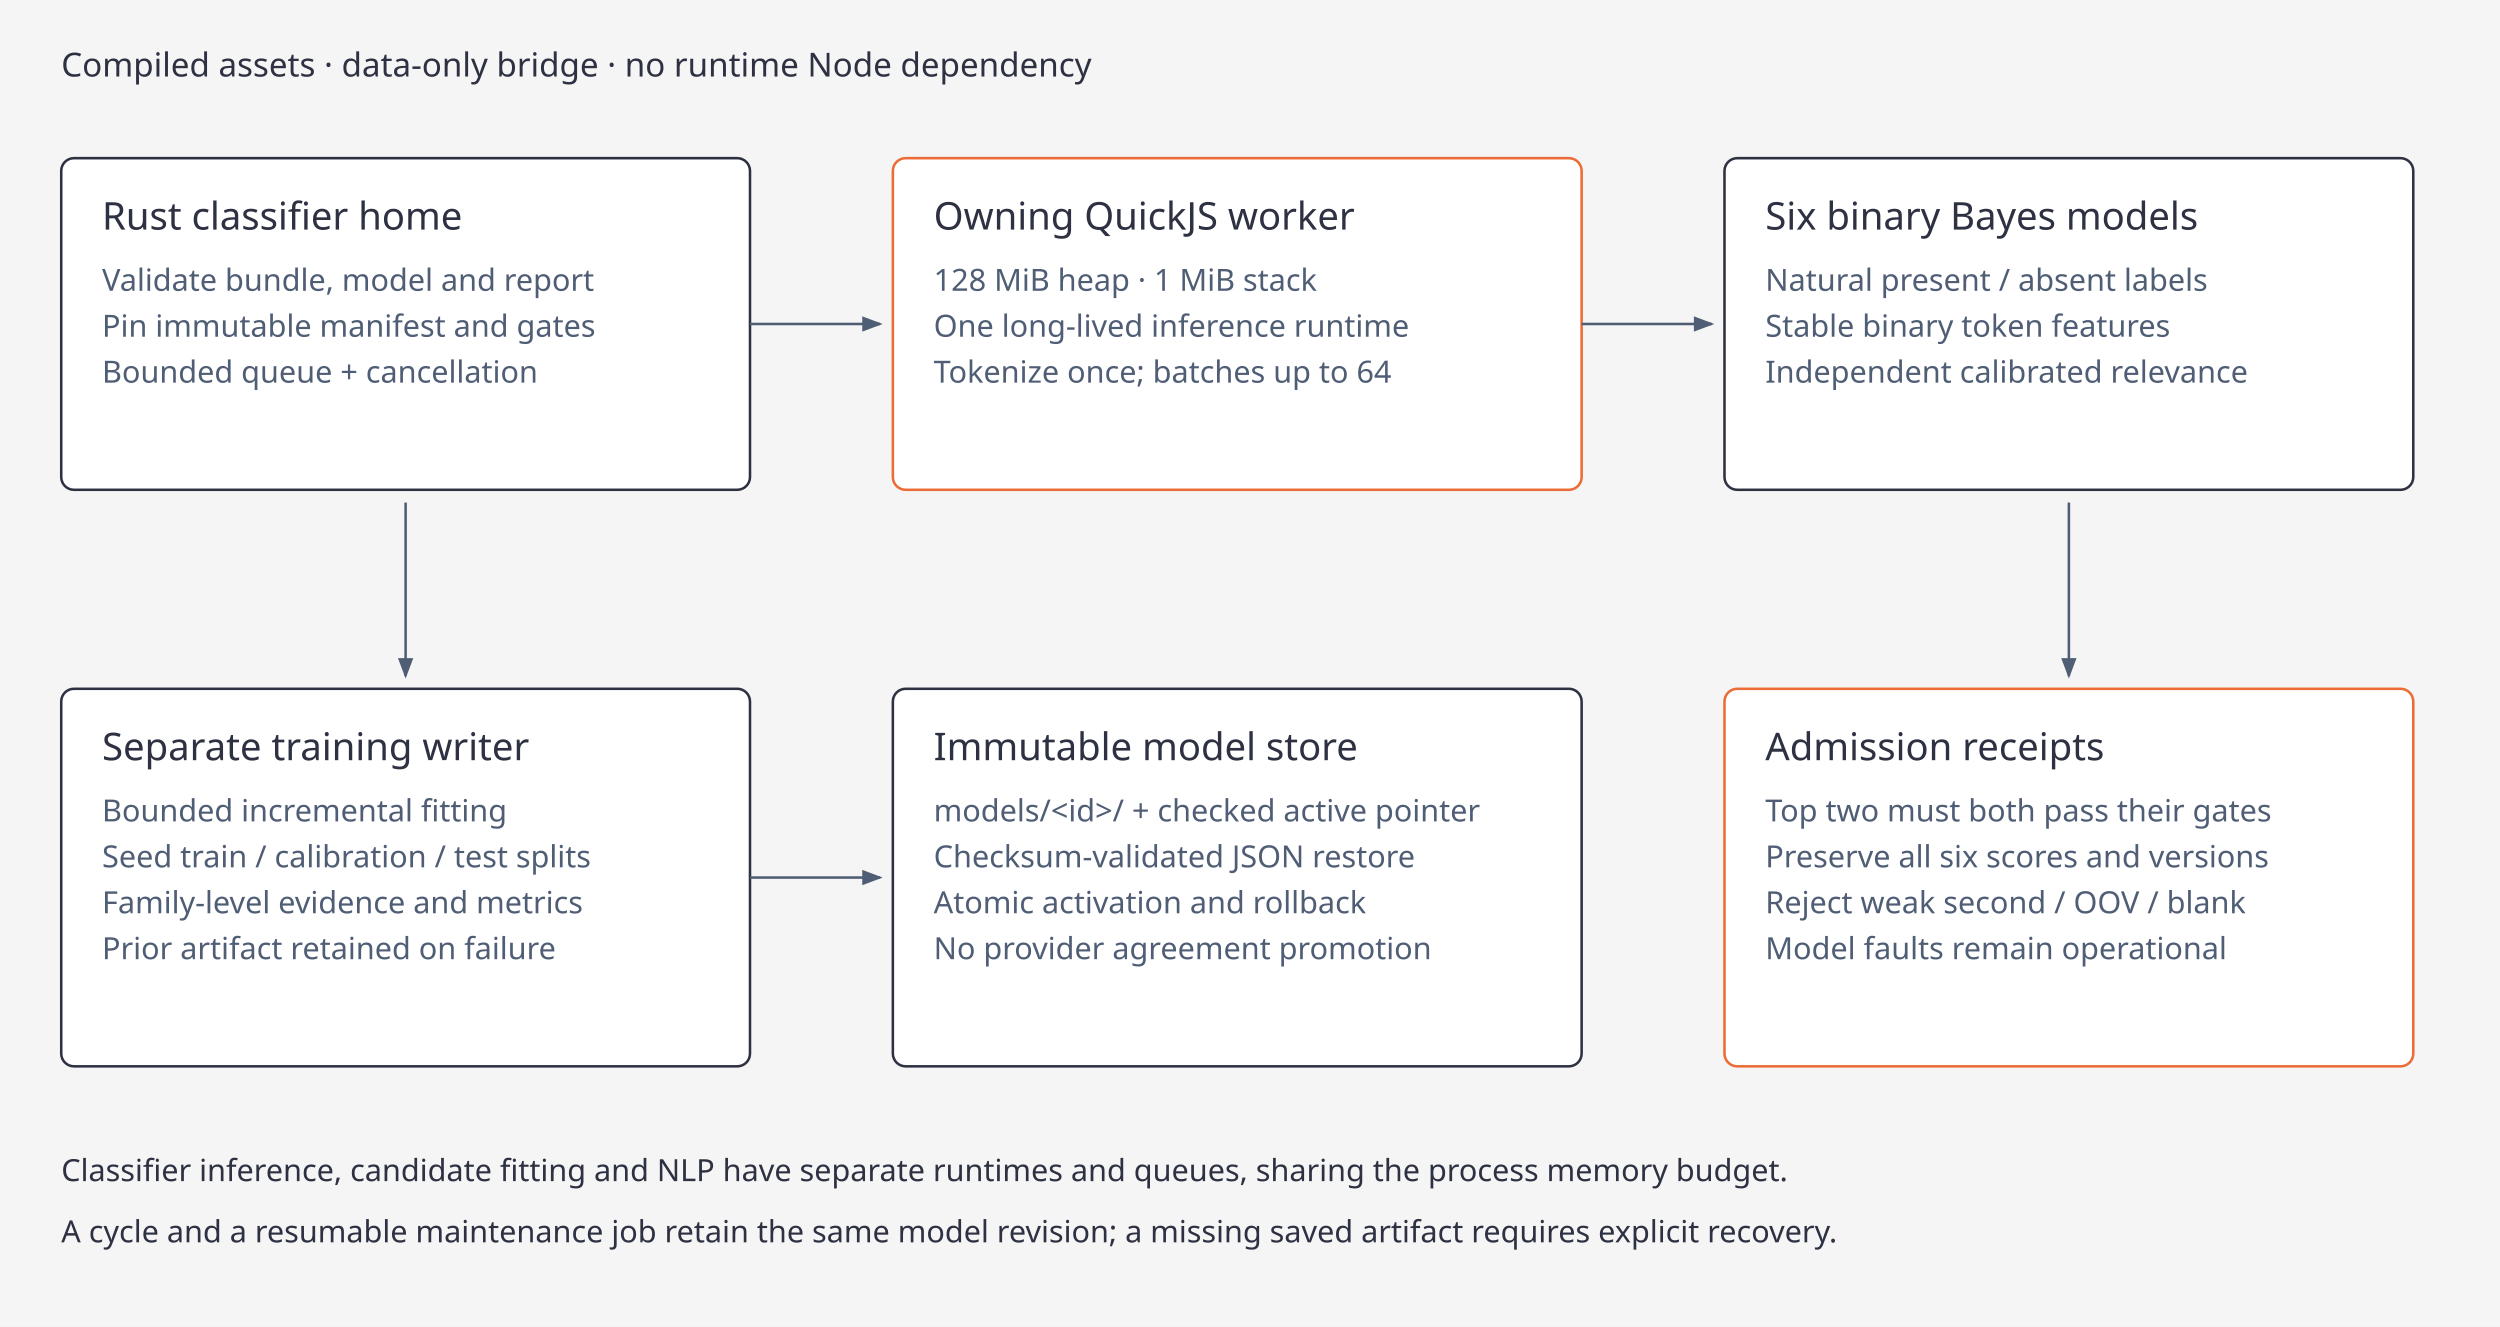
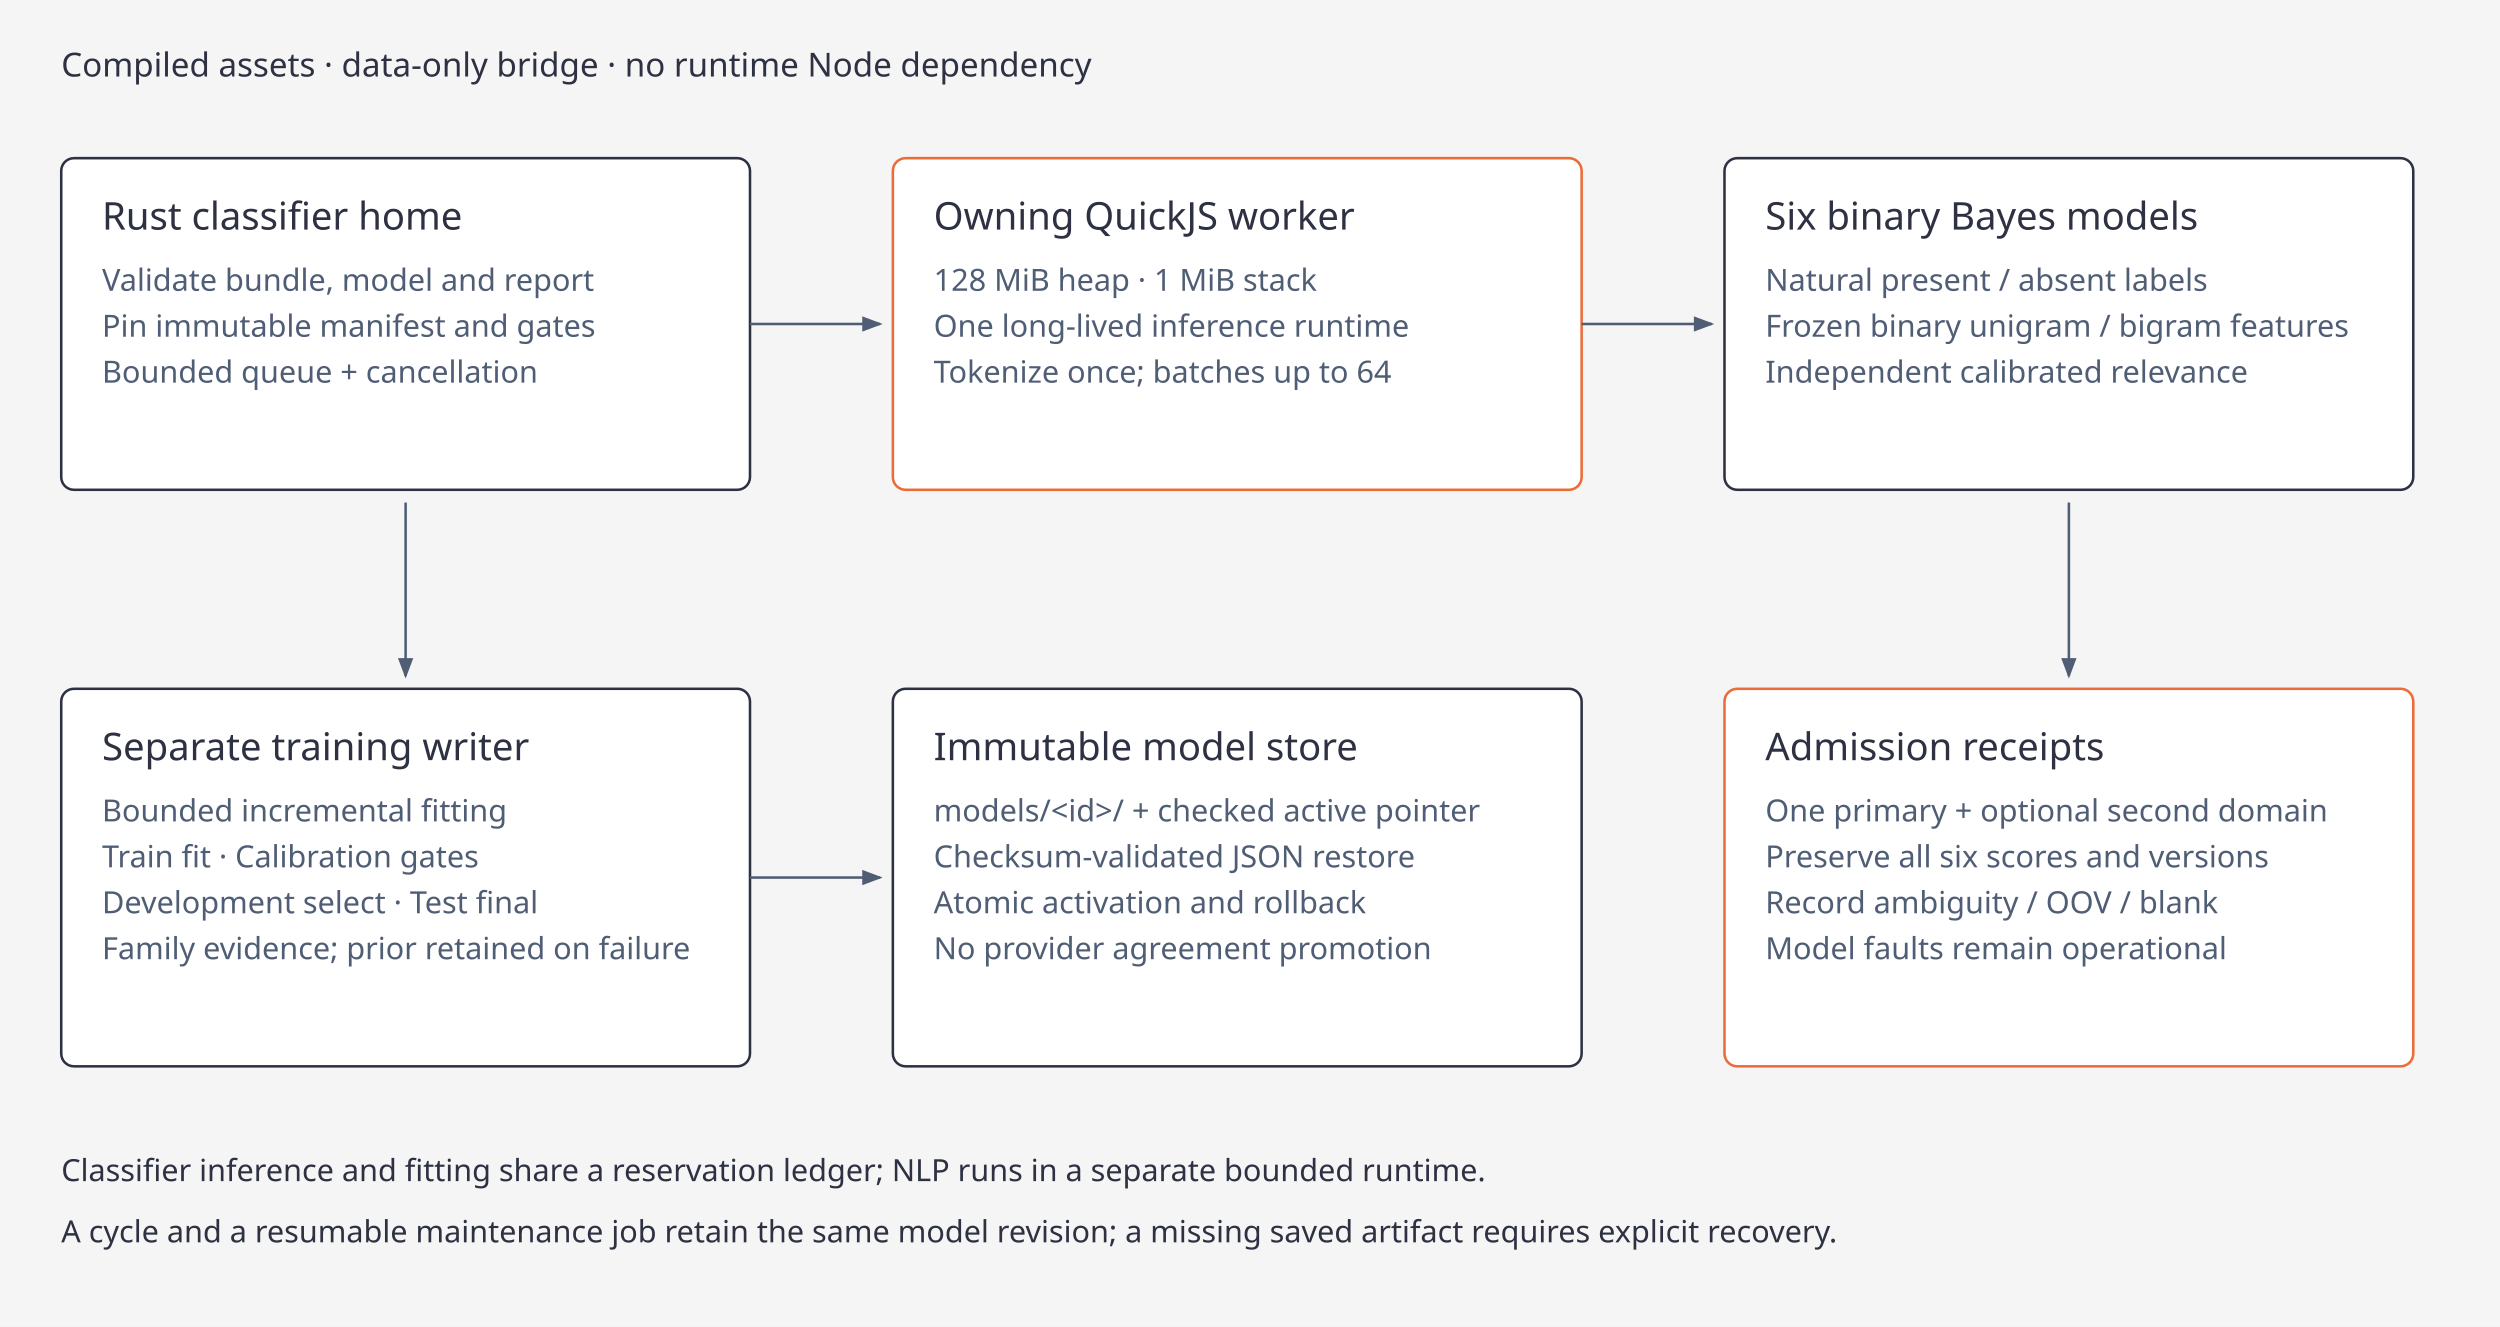
<svg xmlns="http://www.w3.org/2000/svg" role="img" aria-labelledby="classifier-runtime-title classifier-runtime-desc" viewBox="0 0 980 520" width="980" height="520">
  <defs>
    <marker id="arrow" markerWidth="8" markerHeight="6" refX="7" refY="3" orient="auto">
      <path d="M0 0 L8 3 L0 6" fill="#4f5d75" />
    </marker>
  </defs>
  <rect width="980" height="520" fill="#f5f5f5" />
  <g font-family="Geist,system-ui,sans-serif" fill="#2d3142">
    <text x="24" y="30" font-size="13">Compiled assets · data-only bridge · no runtime Node dependency</text>
    <rect x="24" y="62" width="270" height="130" rx="5" fill="#fff" stroke="#2d3142" />
    <text x="40" y="90" font-size="15">Rust classifier home</text>
    <text x="40" y="114" font-size="12" fill="#4f5d75">Validate bundle, model and report</text>
    <text x="40" y="132" font-size="12" fill="#4f5d75">Pin immutable manifest and gates</text>
    <text x="40" y="150" font-size="12" fill="#4f5d75">Bounded queue + cancellation</text>
    <rect x="350" y="62" width="270" height="130" rx="5" fill="#fff" stroke="#eb6c36" />
    <text x="366" y="90" font-size="15">Owning QuickJS worker</text>
    <text x="366" y="114" font-size="12" fill="#4f5d75">128 MiB heap · 1 MiB stack</text>
    <text x="366" y="132" font-size="12" fill="#4f5d75">One long-lived inference runtime</text>
    <text x="366" y="150" font-size="12" fill="#4f5d75">Tokenize once; batches up to 64</text>
    <rect x="676" y="62" width="270" height="130" rx="5" fill="#fff" stroke="#2d3142" />
    <text x="692" y="90" font-size="15">Six binary Bayes models</text>
    <text x="692" y="114" font-size="12" fill="#4f5d75">Natural present / absent labels</text>
-     <text x="692" y="132" font-size="12" fill="#4f5d75">Stable binary token features</text>
+     <text x="692" y="132" font-size="12" fill="#4f5d75">Frozen binary unigram / bigram features</text>
    <text x="692" y="150" font-size="12" fill="#4f5d75">Independent calibrated relevance</text>
    <path d="M294 127 H345" fill="none" stroke="#4f5d75" marker-end="url(#arrow)" />
    <path d="M620 127 H671" fill="none" stroke="#4f5d75" marker-end="url(#arrow)" />
    <rect x="24" y="270" width="270" height="148" rx="5" fill="#fff" stroke="#2d3142" />
    <text x="40" y="298" font-size="15">Separate training writer</text>
    <text x="40" y="322" font-size="12" fill="#4f5d75">Bounded incremental fitting</text>
-     <text x="40" y="340" font-size="12" fill="#4f5d75">Seed train / calibration / test splits</text>
-     <text x="40" y="358" font-size="12" fill="#4f5d75">Family-level evidence and metrics</text>
-     <text x="40" y="376" font-size="12" fill="#4f5d75">Prior artifact retained on failure</text>
+     <text x="40" y="340" font-size="12" fill="#4f5d75">Train fit · Calibration gates</text>
+     <text x="40" y="358" font-size="12" fill="#4f5d75">Development select · Test final</text>
+     <text x="40" y="376" font-size="12" fill="#4f5d75">Family evidence; prior retained on failure</text>
    <rect x="350" y="270" width="270" height="148" rx="5" fill="#fff" stroke="#2d3142" />
    <text x="366" y="298" font-size="15">Immutable model store</text>
    <text x="366" y="322" font-size="12" fill="#4f5d75">models/&lt;id&gt;/ + checked active pointer</text>
    <text x="366" y="340" font-size="12" fill="#4f5d75">Checksum-validated JSON restore</text>
    <text x="366" y="358" font-size="12" fill="#4f5d75">Atomic activation and rollback</text>
    <text x="366" y="376" font-size="12" fill="#4f5d75">No provider agreement promotion</text>
    <rect x="676" y="270" width="270" height="148" rx="5" fill="#fff" stroke="#eb6c36" />
    <text x="692" y="298" font-size="15">Admission receipts</text>
-     <text x="692" y="322" font-size="12" fill="#4f5d75">Top two must both pass their gates</text>
+     <text x="692" y="322" font-size="12" fill="#4f5d75">One primary + optional second domain</text>
    <text x="692" y="340" font-size="12" fill="#4f5d75">Preserve all six scores and versions</text>
-     <text x="692" y="358" font-size="12" fill="#4f5d75">Reject weak second / OOV / blank</text>
+     <text x="692" y="358" font-size="12" fill="#4f5d75">Record ambiguity / OOV / blank</text>
    <text x="692" y="376" font-size="12" fill="#4f5d75">Model faults remain operational</text>
    <path d="M159 197 V265" fill="none" stroke="#4f5d75" marker-end="url(#arrow)" />
    <path d="M294 344 H345" fill="none" stroke="#4f5d75" marker-end="url(#arrow)" />
    <path d="M811 197 V265" fill="none" stroke="#4f5d75" marker-end="url(#arrow)" />
-     <text x="24" y="463" font-size="12">Classifier inference, candidate fitting and NLP have separate runtimes and queues, sharing the process memory budget.</text>
+     <text x="24" y="463" font-size="12">Classifier inference and fitting share a reservation ledger; NLP runs in a separate bounded runtime.</text>
    <text x="24" y="487" font-size="12">A cycle and a resumable maintenance job retain the same model revision; a missing saved artifact requires explicit recovery.</text>
  </g>
</svg>
